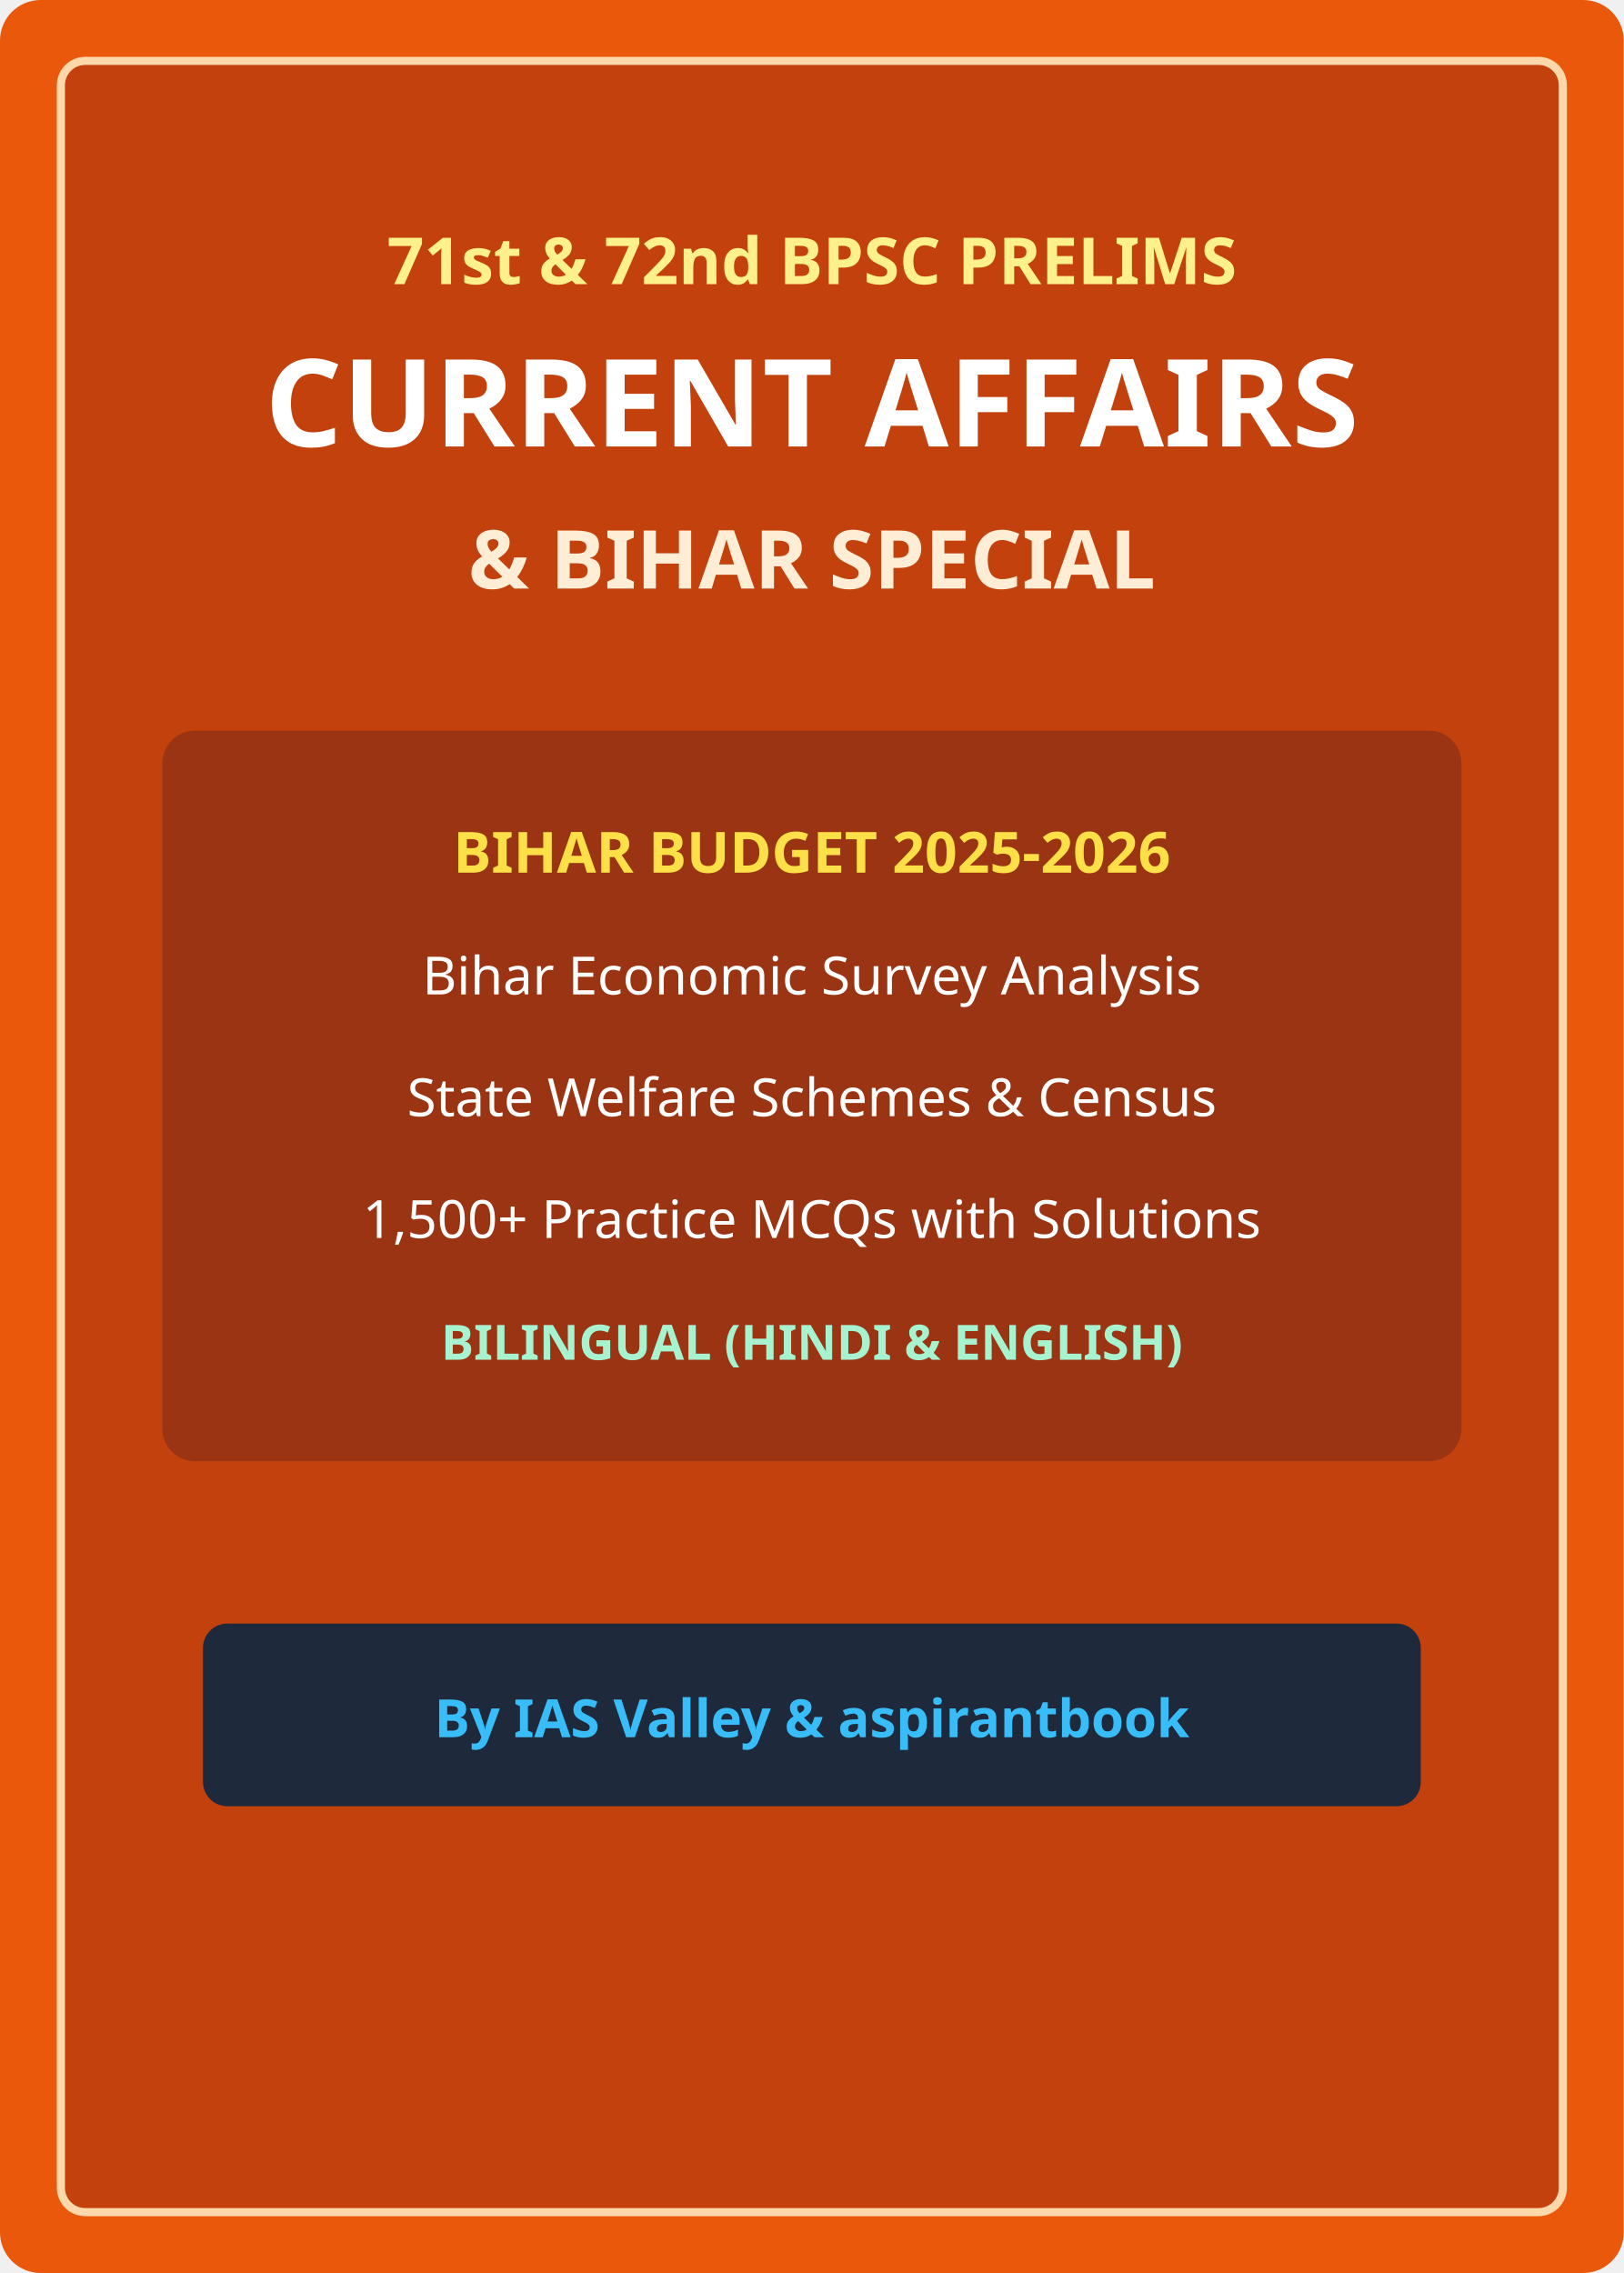
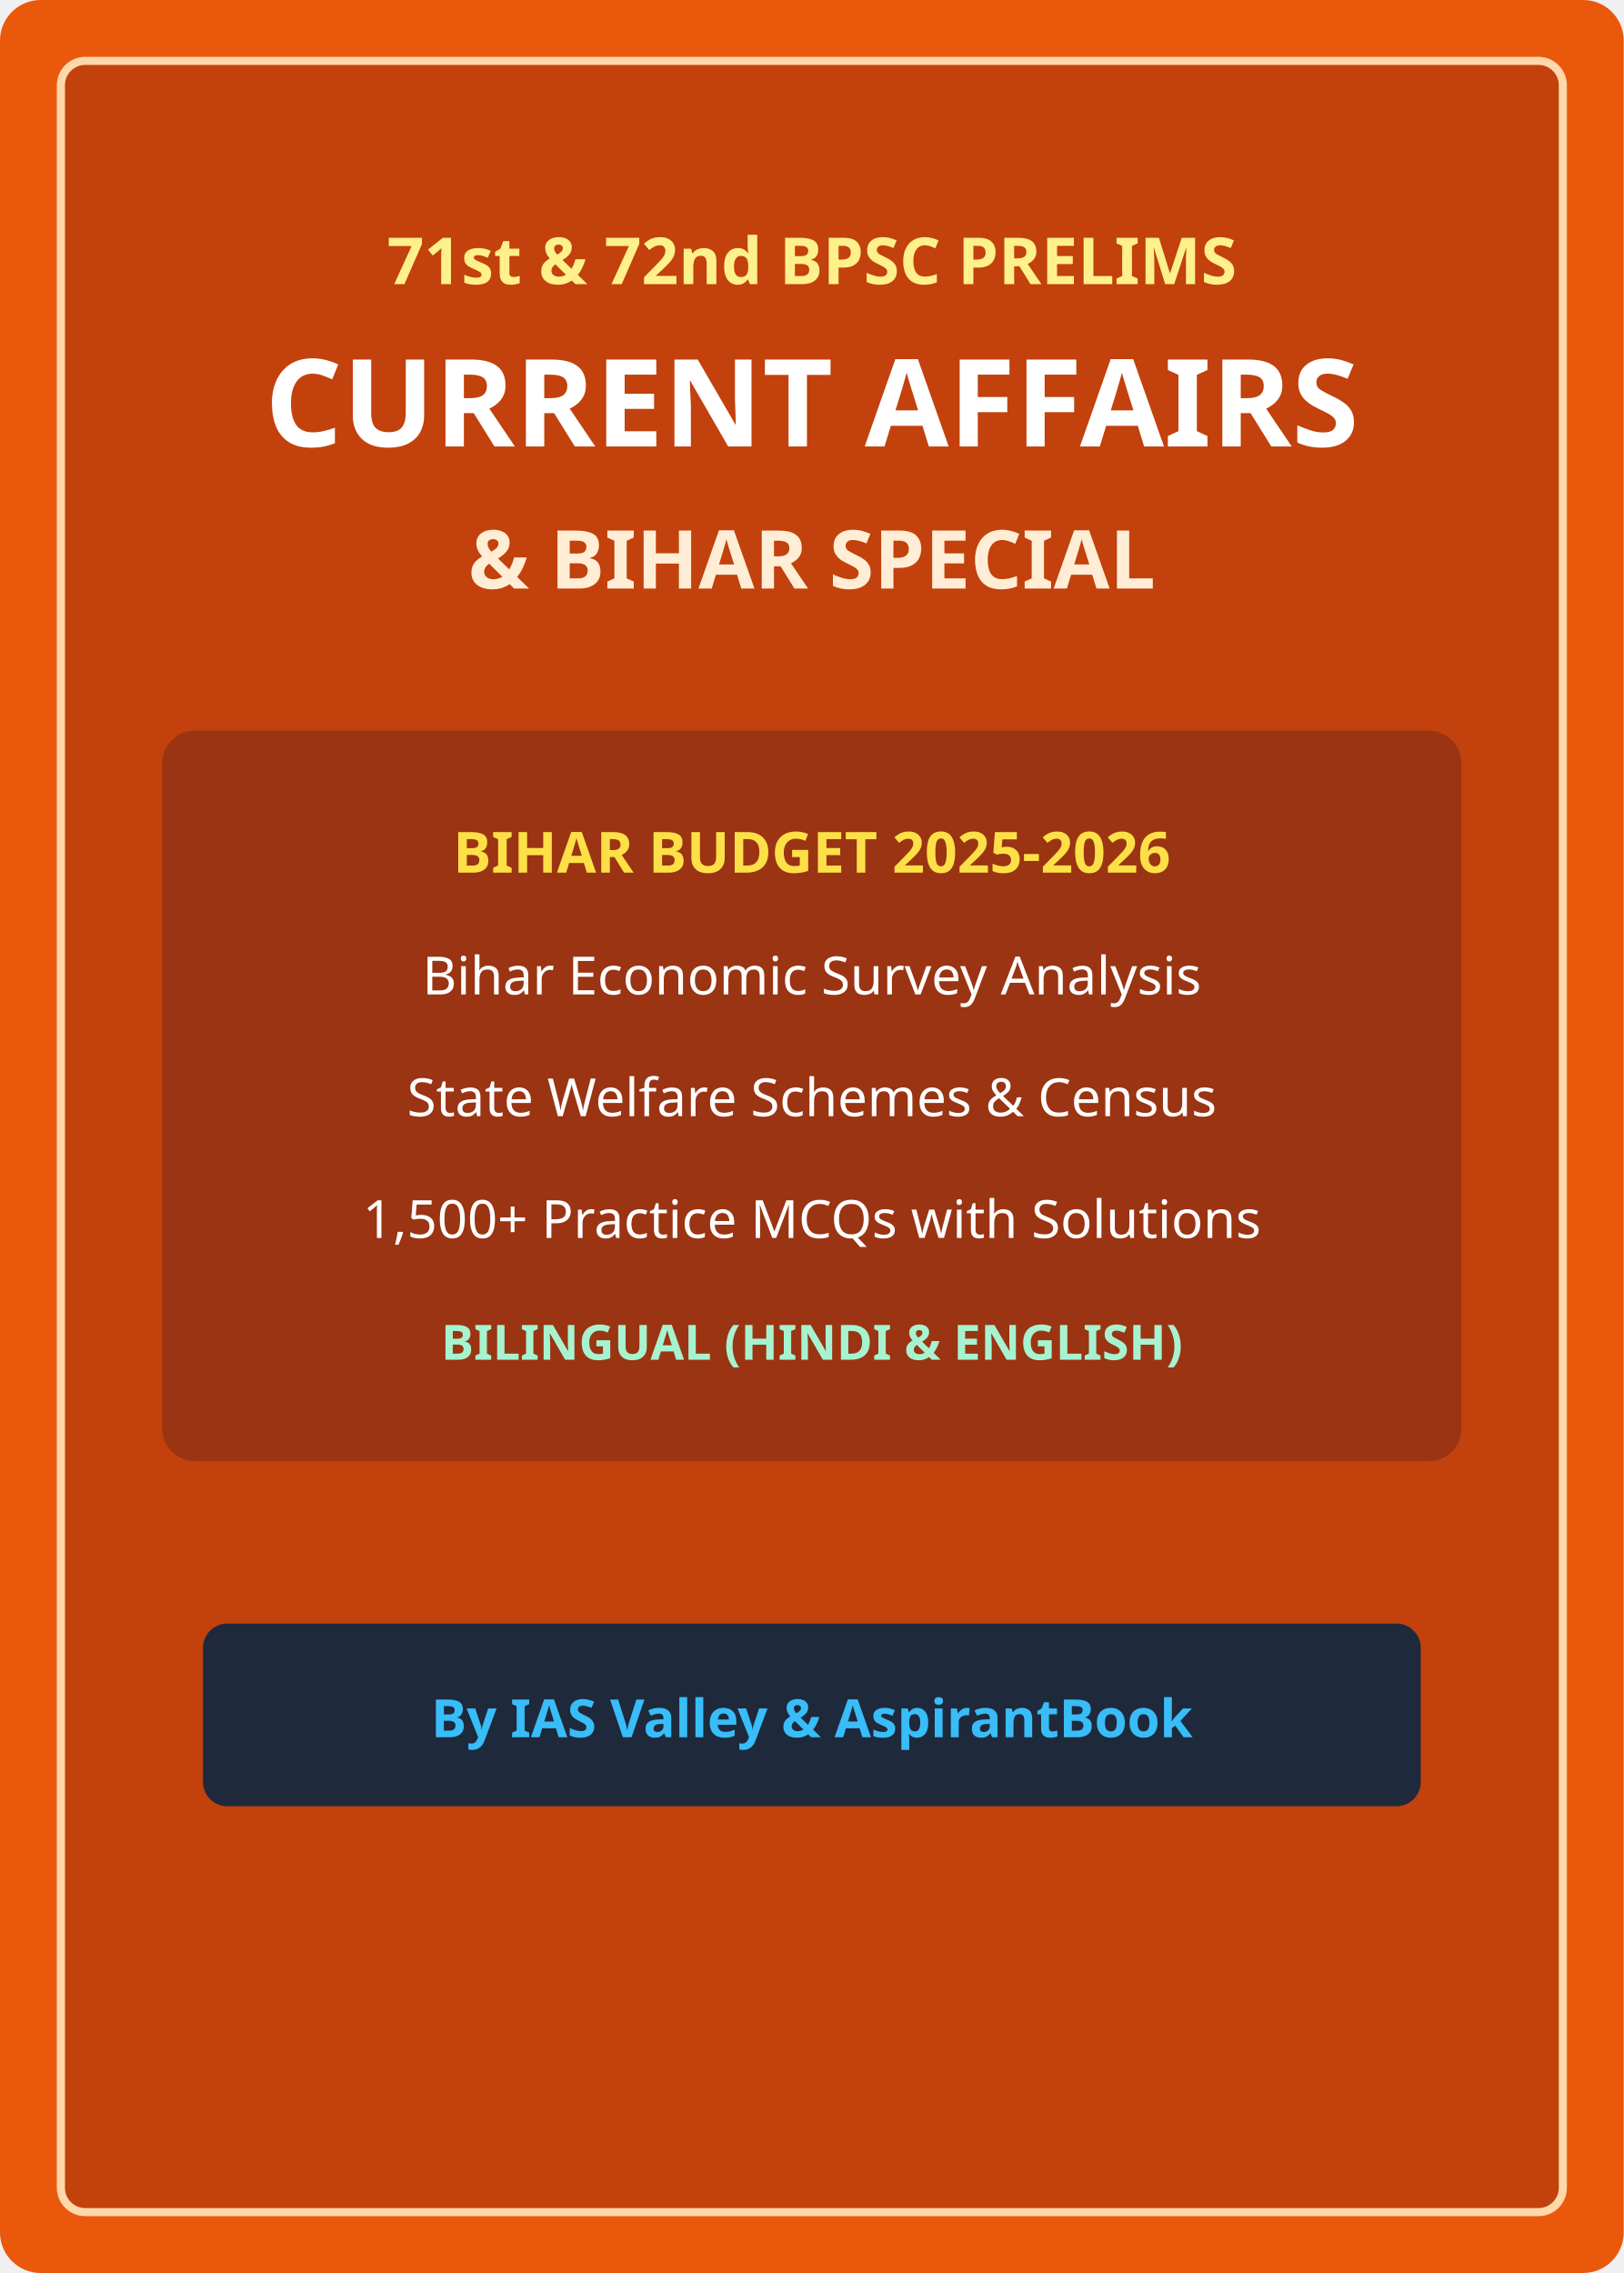
<svg xmlns="http://www.w3.org/2000/svg" viewBox="0 0 400 560" width="100%" height="100%">
  <rect width="400" height="560" rx="10" fill="#ea580c" />
  <rect x="15" y="15" width="370" height="530" rx="6" fill="#c2410c" stroke="#fed7aa" stroke-width="2" />
  <text x="200" y="70" fill="#fef08a" font-family="sans-serif" font-size="16" font-weight="bold" text-anchor="middle">71st &amp; 72nd BPSC PRELIMS</text>
  <text x="200" y="110" fill="#fff" font-family="sans-serif" font-size="30" font-weight="900" text-anchor="middle">CURRENT AFFAIRS</text>
  <text x="200" y="145" fill="#ffedd5" font-family="sans-serif" font-size="20" font-weight="bold" text-anchor="middle">&amp; BIHAR SPECIAL</text>
  <rect x="40" y="180" width="320" height="180" rx="8" fill="#9a3412" />
  <text x="200" y="215" fill="#fde047" font-family="sans-serif" font-size="14" font-weight="bold" text-anchor="middle">BIHAR BUDGET 2025-2026</text>
  <text x="200" y="245" fill="#fff" font-family="sans-serif" font-size="13" text-anchor="middle">Bihar Economic Survey Analysis</text>
  <text x="200" y="275" fill="#fff" font-family="sans-serif" font-size="13" text-anchor="middle">State Welfare Schemes &amp; Census</text>
  <text x="200" y="305" fill="#fff" font-family="sans-serif" font-size="13" text-anchor="middle">1,500+ Practice MCQs with Solutions</text>
  <text x="200" y="335" fill="#a7f3d0" font-family="sans-serif" font-size="12" font-weight="bold" text-anchor="middle">BILINGUAL (HINDI &amp; ENGLISH)</text>
  <rect x="50" y="400" width="300" height="45" rx="6" fill="#1e293b" />
-   <text x="200" y="428" fill="#38bdf8" font-family="sans-serif" font-size="13" font-weight="bold" text-anchor="middle">By IAS Valley &amp; aspirantbook</text>
+   <text x="200" y="428" fill="#38bdf8" font-family="sans-serif" font-size="13" font-weight="bold" text-anchor="middle">By IAS Valley &amp; AspirantBook</text>
</svg>
